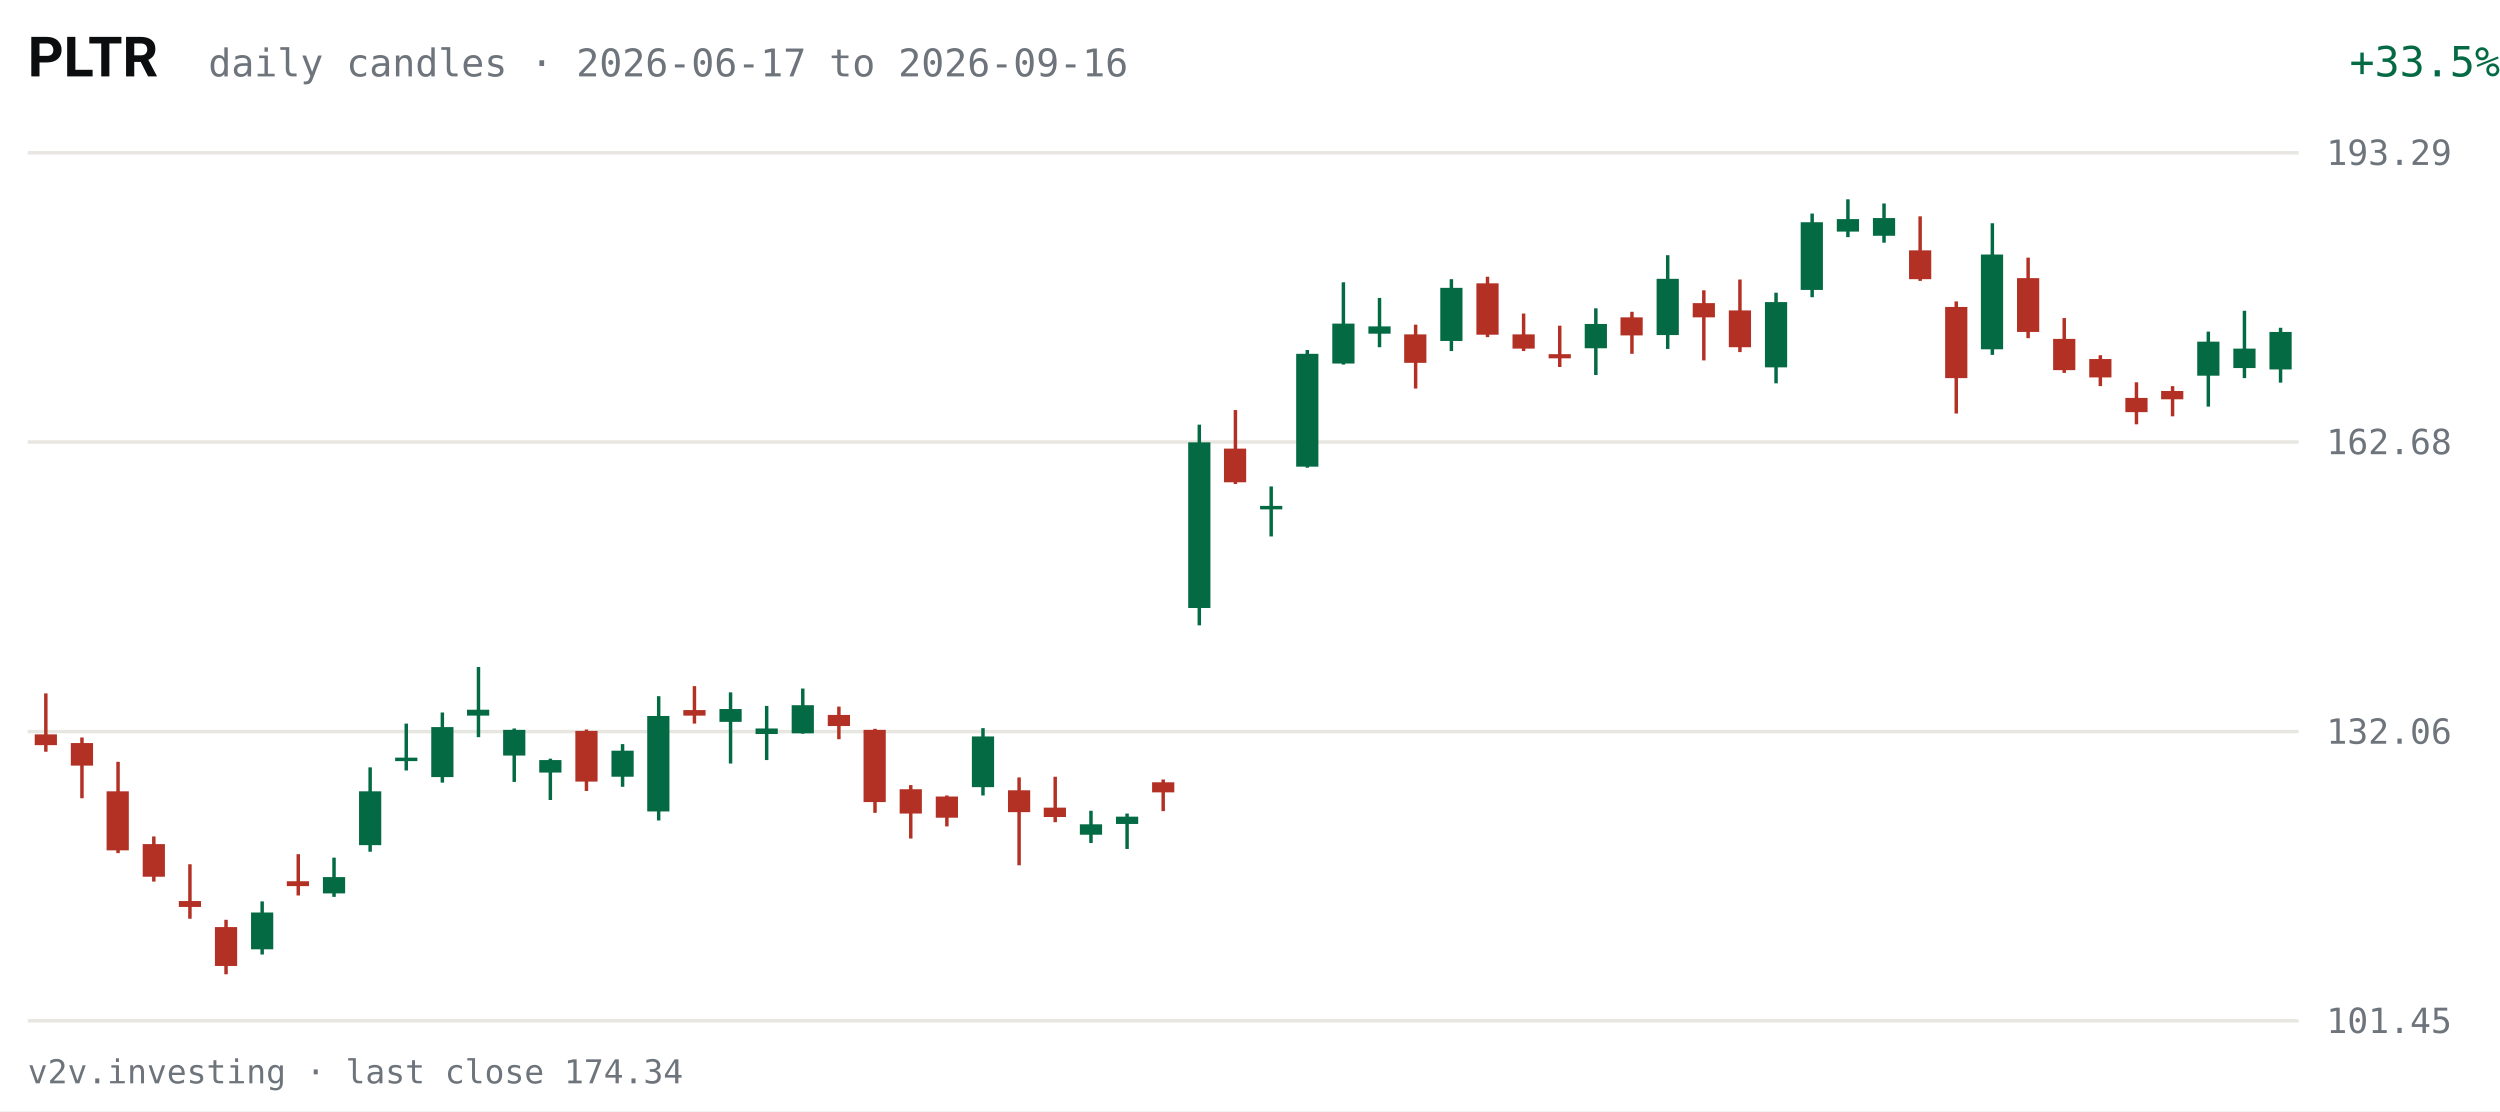
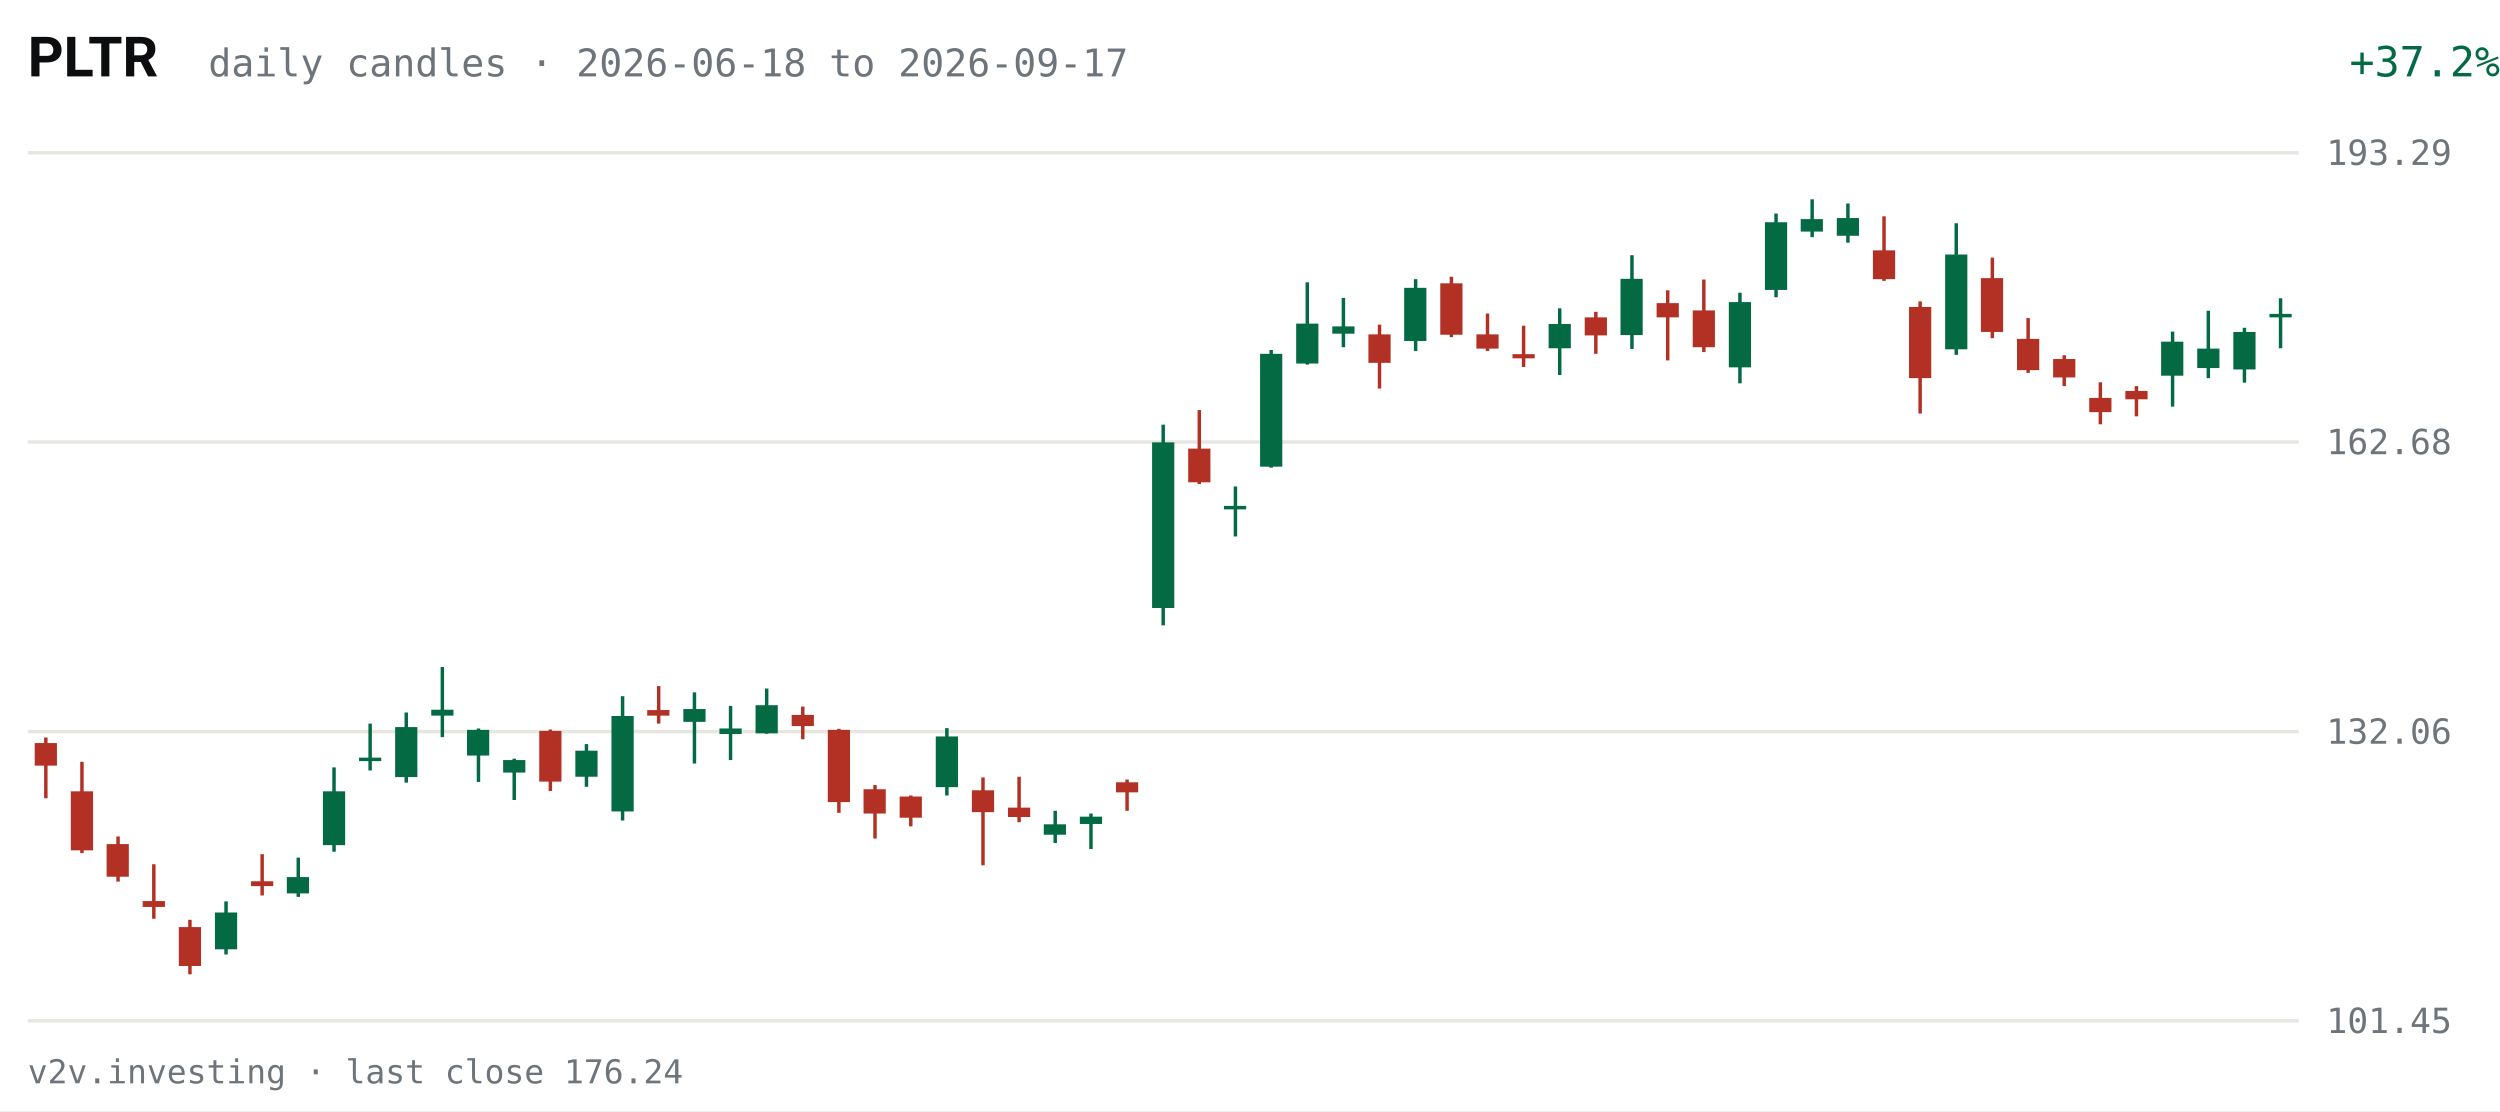
<svg xmlns="http://www.w3.org/2000/svg" viewBox="0 0 720 320" width="720" height="320" role="img" aria-label="PLTR daily candles, last 63 sessions">
  <rect width="720" height="320" fill="#FFFFFF" />
  <text x="8" y="22" fill="#0C0D0E" font-size="16" font-weight="600" font-family="system-ui,-apple-system,Segoe UI,Roboto,sans-serif">PLTR</text>
-   <text x="60" y="22" fill="#6E747B" font-size="11" font-family="ui-monospace,SFMono-Regular,Menlo,Consolas,monospace">daily candles · 2026-06-17 to 2026-09-16</text>
-   <text x="670" y="22" fill="#046A44" font-size="12" text-anchor="end" font-family="ui-monospace,SFMono-Regular,Menlo,Consolas,monospace" transform="translate(50,0)">+33.5%</text>
+   <text x="60" y="22" fill="#6E747B" font-size="11" font-family="ui-monospace,SFMono-Regular,Menlo,Consolas,monospace">daily candles · 2026-06-18 to 2026-09-17</text>
+   <text x="670" y="22" fill="#046A44" font-size="12" text-anchor="end" font-family="ui-monospace,SFMono-Regular,Menlo,Consolas,monospace" transform="translate(50,0)">+37.2%</text>
  <g font-family="ui-monospace,SFMono-Regular,Menlo,Consolas,monospace">
    <line x1="8" y1="294.0" x2="662" y2="294.0" stroke="#E7E6E1" stroke-width="1" />
    <text x="670" y="297.5" fill="#6E747B" font-size="10">101.45</text>
    <line x1="8" y1="210.7" x2="662" y2="210.7" stroke="#E7E6E1" stroke-width="1" />
    <text x="670" y="214.2" fill="#6E747B" font-size="10">132.06</text>
    <line x1="8" y1="127.3" x2="662" y2="127.3" stroke="#E7E6E1" stroke-width="1" />
    <text x="670" y="130.8" fill="#6E747B" font-size="10">162.68</text>
    <line x1="8" y1="44.0" x2="662" y2="44.0" stroke="#E7E6E1" stroke-width="1" />
    <text x="670" y="47.5" fill="#6E747B" font-size="10">193.29</text>
-     <line x1="13.2" y1="199.7" x2="13.2" y2="216.5" stroke="#B33124" stroke-width="1" />
-     <rect x="10.0" y="211.5" width="6.4" height="3.1" fill="#B33124" />
-     <line x1="23.6" y1="212.4" x2="23.6" y2="229.9" stroke="#B33124" stroke-width="1" />
-     <rect x="20.4" y="214.0" width="6.4" height="6.5" fill="#B33124" />
-     <line x1="34.0" y1="219.4" x2="34.0" y2="245.7" stroke="#B33124" stroke-width="1" />
-     <rect x="30.7" y="227.9" width="6.4" height="17.0" fill="#B33124" />
-     <line x1="44.3" y1="240.9" x2="44.3" y2="253.9" stroke="#B33124" stroke-width="1" />
-     <rect x="41.1" y="243.1" width="6.4" height="9.4" fill="#B33124" />
-     <line x1="54.7" y1="248.9" x2="54.7" y2="264.6" stroke="#B33124" stroke-width="1" />
-     <rect x="51.5" y="259.5" width="6.4" height="1.7" fill="#B33124" />
-     <line x1="65.1" y1="264.9" x2="65.1" y2="280.6" stroke="#B33124" stroke-width="1" />
-     <rect x="61.9" y="267.0" width="6.4" height="11.2" fill="#B33124" />
-     <line x1="75.5" y1="259.6" x2="75.5" y2="274.9" stroke="#046A44" stroke-width="1" />
-     <rect x="72.3" y="262.8" width="6.4" height="10.6" fill="#046A44" />
-     <line x1="85.9" y1="246.0" x2="85.9" y2="257.9" stroke="#B33124" stroke-width="1" />
-     <rect x="82.6" y="253.8" width="6.4" height="1.4" fill="#B33124" />
-     <line x1="96.2" y1="247.0" x2="96.2" y2="258.3" stroke="#046A44" stroke-width="1" />
-     <rect x="93.0" y="252.6" width="6.4" height="4.7" fill="#046A44" />
-     <line x1="106.6" y1="221.0" x2="106.6" y2="245.3" stroke="#046A44" stroke-width="1" />
-     <rect x="103.4" y="227.9" width="6.4" height="15.5" fill="#046A44" />
-     <line x1="117.0" y1="208.4" x2="117.0" y2="221.9" stroke="#046A44" stroke-width="1" />
-     <rect x="113.8" y="218.2" width="6.4" height="1.0" fill="#046A44" />
-     <line x1="127.4" y1="205.2" x2="127.4" y2="225.4" stroke="#046A44" stroke-width="1" />
-     <rect x="124.2" y="209.4" width="6.4" height="14.4" fill="#046A44" />
-     <line x1="137.8" y1="192.1" x2="137.8" y2="212.3" stroke="#046A44" stroke-width="1" />
-     <rect x="134.5" y="204.4" width="6.4" height="1.7" fill="#046A44" />
-     <line x1="148.1" y1="209.8" x2="148.1" y2="225.2" stroke="#046A44" stroke-width="1" />
-     <rect x="144.9" y="210.2" width="6.4" height="7.4" fill="#046A44" />
-     <line x1="158.5" y1="218.5" x2="158.5" y2="230.4" stroke="#046A44" stroke-width="1" />
-     <rect x="155.3" y="218.9" width="6.4" height="3.6" fill="#046A44" />
-     <line x1="168.9" y1="210.1" x2="168.9" y2="227.8" stroke="#B33124" stroke-width="1" />
-     <rect x="165.7" y="210.5" width="6.4" height="14.6" fill="#B33124" />
-     <line x1="179.3" y1="214.3" x2="179.3" y2="226.6" stroke="#046A44" stroke-width="1" />
-     <rect x="176.1" y="216.2" width="6.4" height="7.5" fill="#046A44" />
-     <line x1="189.7" y1="200.5" x2="189.7" y2="236.3" stroke="#046A44" stroke-width="1" />
-     <rect x="186.4" y="206.2" width="6.4" height="27.5" fill="#046A44" />
-     <line x1="200.0" y1="197.6" x2="200.0" y2="208.4" stroke="#B33124" stroke-width="1" />
-     <rect x="196.8" y="204.5" width="6.4" height="1.6" fill="#B33124" />
-     <line x1="210.4" y1="199.4" x2="210.4" y2="219.9" stroke="#046A44" stroke-width="1" />
-     <rect x="207.2" y="204.2" width="6.4" height="3.7" fill="#046A44" />
-     <line x1="220.8" y1="203.3" x2="220.8" y2="218.9" stroke="#046A44" stroke-width="1" />
-     <rect x="217.6" y="209.8" width="6.4" height="1.6" fill="#046A44" />
-     <line x1="231.2" y1="198.3" x2="231.2" y2="211.3" stroke="#046A44" stroke-width="1" />
-     <rect x="228.0" y="203.1" width="6.4" height="8.1" fill="#046A44" />
-     <line x1="241.6" y1="203.5" x2="241.6" y2="212.9" stroke="#B33124" stroke-width="1" />
-     <rect x="238.4" y="205.9" width="6.4" height="3.2" fill="#B33124" />
-     <line x1="252.0" y1="209.9" x2="252.0" y2="234.1" stroke="#B33124" stroke-width="1" />
-     <rect x="248.7" y="210.2" width="6.4" height="20.8" fill="#B33124" />
-     <line x1="262.3" y1="226.1" x2="262.3" y2="241.5" stroke="#B33124" stroke-width="1" />
-     <rect x="259.1" y="227.3" width="6.4" height="7.0" fill="#B33124" />
-     <line x1="272.7" y1="229.1" x2="272.7" y2="238.0" stroke="#B33124" stroke-width="1" />
-     <rect x="269.5" y="229.4" width="6.4" height="6.1" fill="#B33124" />
-     <line x1="283.1" y1="209.7" x2="283.1" y2="229.1" stroke="#046A44" stroke-width="1" />
-     <rect x="279.9" y="212.1" width="6.4" height="14.6" fill="#046A44" />
-     <line x1="293.5" y1="223.9" x2="293.5" y2="249.2" stroke="#B33124" stroke-width="1" />
-     <rect x="290.3" y="227.6" width="6.4" height="6.3" fill="#B33124" />
-     <line x1="303.9" y1="223.7" x2="303.9" y2="236.8" stroke="#B33124" stroke-width="1" />
-     <rect x="300.6" y="232.6" width="6.4" height="2.7" fill="#B33124" />
-     <line x1="314.2" y1="233.5" x2="314.2" y2="242.8" stroke="#046A44" stroke-width="1" />
-     <rect x="311.0" y="237.4" width="6.4" height="3.0" fill="#046A44" />
-     <line x1="324.6" y1="234.3" x2="324.6" y2="244.5" stroke="#046A44" stroke-width="1" />
-     <rect x="321.4" y="235.2" width="6.4" height="2.1" fill="#046A44" />
-     <line x1="335.0" y1="224.5" x2="335.0" y2="233.6" stroke="#B33124" stroke-width="1" />
-     <rect x="331.8" y="225.3" width="6.4" height="2.9" fill="#B33124" />
-     <line x1="345.4" y1="122.3" x2="345.4" y2="180.1" stroke="#046A44" stroke-width="1" />
-     <rect x="342.2" y="127.4" width="6.4" height="47.7" fill="#046A44" />
-     <line x1="355.8" y1="118.1" x2="355.8" y2="139.4" stroke="#B33124" stroke-width="1" />
-     <rect x="352.5" y="129.2" width="6.4" height="9.7" fill="#B33124" />
-     <line x1="366.1" y1="140.1" x2="366.1" y2="154.5" stroke="#046A44" stroke-width="1" />
-     <rect x="362.9" y="145.7" width="6.4" height="1.0" fill="#046A44" />
-     <line x1="376.5" y1="100.8" x2="376.5" y2="134.7" stroke="#046A44" stroke-width="1" />
-     <rect x="373.3" y="101.9" width="6.4" height="32.5" fill="#046A44" />
-     <line x1="386.9" y1="81.3" x2="386.9" y2="105.0" stroke="#046A44" stroke-width="1" />
-     <rect x="383.7" y="93.2" width="6.4" height="11.5" fill="#046A44" />
-     <line x1="397.3" y1="85.8" x2="397.3" y2="100.0" stroke="#046A44" stroke-width="1" />
-     <rect x="394.1" y="94.0" width="6.4" height="2.1" fill="#046A44" />
-     <line x1="407.7" y1="93.5" x2="407.7" y2="111.9" stroke="#B33124" stroke-width="1" />
-     <rect x="404.4" y="96.3" width="6.4" height="8.2" fill="#B33124" />
-     <line x1="418.0" y1="80.4" x2="418.0" y2="101.1" stroke="#046A44" stroke-width="1" />
-     <rect x="414.8" y="82.9" width="6.4" height="15.3" fill="#046A44" />
-     <line x1="428.4" y1="79.7" x2="428.4" y2="97.1" stroke="#B33124" stroke-width="1" />
-     <rect x="425.2" y="81.6" width="6.4" height="14.8" fill="#B33124" />
-     <line x1="438.8" y1="90.3" x2="438.8" y2="101.1" stroke="#B33124" stroke-width="1" />
-     <rect x="435.6" y="96.3" width="6.4" height="4.1" fill="#B33124" />
-     <line x1="449.2" y1="93.8" x2="449.2" y2="105.7" stroke="#B33124" stroke-width="1" />
-     <rect x="446.0" y="102.0" width="6.4" height="1.2" fill="#B33124" />
-     <line x1="459.6" y1="88.8" x2="459.6" y2="108.0" stroke="#046A44" stroke-width="1" />
-     <rect x="456.4" y="93.3" width="6.4" height="7.0" fill="#046A44" />
-     <line x1="470.0" y1="89.8" x2="470.0" y2="101.9" stroke="#B33124" stroke-width="1" />
-     <rect x="466.7" y="91.4" width="6.4" height="5.2" fill="#B33124" />
-     <line x1="480.3" y1="73.5" x2="480.3" y2="100.5" stroke="#046A44" stroke-width="1" />
-     <rect x="477.1" y="80.3" width="6.4" height="16.2" fill="#046A44" />
-     <line x1="490.7" y1="83.6" x2="490.7" y2="103.8" stroke="#B33124" stroke-width="1" />
-     <rect x="487.5" y="87.3" width="6.4" height="4.1" fill="#B33124" />
-     <line x1="501.1" y1="80.5" x2="501.1" y2="101.4" stroke="#B33124" stroke-width="1" />
-     <rect x="497.9" y="89.4" width="6.4" height="10.6" fill="#B33124" />
-     <line x1="511.5" y1="84.3" x2="511.5" y2="110.4" stroke="#046A44" stroke-width="1" />
-     <rect x="508.3" y="87.0" width="6.4" height="18.8" fill="#046A44" />
-     <line x1="521.9" y1="61.5" x2="521.9" y2="85.6" stroke="#046A44" stroke-width="1" />
-     <rect x="518.6" y="64.0" width="6.4" height="19.5" fill="#046A44" />
-     <line x1="532.2" y1="57.4" x2="532.2" y2="68.3" stroke="#046A44" stroke-width="1" />
-     <rect x="529.0" y="63.1" width="6.4" height="3.6" fill="#046A44" />
-     <line x1="542.6" y1="58.6" x2="542.6" y2="69.9" stroke="#046A44" stroke-width="1" />
-     <rect x="539.4" y="62.8" width="6.4" height="5.1" fill="#046A44" />
-     <line x1="553.0" y1="62.3" x2="553.0" y2="80.9" stroke="#B33124" stroke-width="1" />
-     <rect x="549.8" y="72.1" width="6.4" height="8.3" fill="#B33124" />
-     <line x1="563.4" y1="86.8" x2="563.4" y2="119.1" stroke="#B33124" stroke-width="1" />
-     <rect x="560.2" y="88.4" width="6.4" height="20.5" fill="#B33124" />
-     <line x1="573.8" y1="64.3" x2="573.8" y2="102.2" stroke="#046A44" stroke-width="1" />
-     <rect x="570.5" y="73.3" width="6.4" height="27.3" fill="#046A44" />
-     <line x1="584.1" y1="74.2" x2="584.1" y2="97.4" stroke="#B33124" stroke-width="1" />
-     <rect x="580.9" y="80.1" width="6.4" height="15.5" fill="#B33124" />
-     <line x1="594.5" y1="91.6" x2="594.5" y2="107.4" stroke="#B33124" stroke-width="1" />
-     <rect x="591.3" y="97.6" width="6.4" height="9.0" fill="#B33124" />
-     <line x1="604.9" y1="102.3" x2="604.9" y2="111.2" stroke="#B33124" stroke-width="1" />
-     <rect x="601.7" y="103.4" width="6.4" height="5.3" fill="#B33124" />
-     <line x1="615.3" y1="110.1" x2="615.3" y2="122.2" stroke="#B33124" stroke-width="1" />
-     <rect x="612.1" y="114.6" width="6.4" height="4.1" fill="#B33124" />
-     <line x1="625.7" y1="111.2" x2="625.7" y2="119.9" stroke="#B33124" stroke-width="1" />
-     <rect x="622.4" y="112.6" width="6.4" height="2.4" fill="#B33124" />
-     <line x1="636.0" y1="95.5" x2="636.0" y2="117.1" stroke="#046A44" stroke-width="1" />
-     <rect x="632.8" y="98.4" width="6.4" height="9.8" fill="#046A44" />
-     <line x1="646.4" y1="89.5" x2="646.4" y2="108.9" stroke="#046A44" stroke-width="1" />
-     <rect x="643.2" y="100.4" width="6.4" height="5.6" fill="#046A44" />
-     <line x1="656.8" y1="94.4" x2="656.8" y2="110.2" stroke="#046A44" stroke-width="1" />
-     <rect x="653.6" y="95.6" width="6.4" height="10.8" fill="#046A44" />
+     <line x1="13.2" y1="212.4" x2="13.2" y2="229.9" stroke="#B33124" stroke-width="1" />
+     <rect x="10.0" y="214.0" width="6.4" height="6.5" fill="#B33124" />
+     <line x1="23.6" y1="219.4" x2="23.6" y2="245.7" stroke="#B33124" stroke-width="1" />
+     <rect x="20.4" y="227.9" width="6.4" height="17.0" fill="#B33124" />
+     <line x1="34.0" y1="240.9" x2="34.0" y2="253.9" stroke="#B33124" stroke-width="1" />
+     <rect x="30.7" y="243.1" width="6.4" height="9.4" fill="#B33124" />
+     <line x1="44.3" y1="248.9" x2="44.3" y2="264.6" stroke="#B33124" stroke-width="1" />
+     <rect x="41.1" y="259.5" width="6.4" height="1.7" fill="#B33124" />
+     <line x1="54.7" y1="264.9" x2="54.7" y2="280.6" stroke="#B33124" stroke-width="1" />
+     <rect x="51.5" y="267.0" width="6.4" height="11.2" fill="#B33124" />
+     <line x1="65.1" y1="259.6" x2="65.1" y2="274.9" stroke="#046A44" stroke-width="1" />
+     <rect x="61.9" y="262.8" width="6.4" height="10.6" fill="#046A44" />
+     <line x1="75.5" y1="246.0" x2="75.5" y2="257.9" stroke="#B33124" stroke-width="1" />
+     <rect x="72.3" y="253.8" width="6.4" height="1.4" fill="#B33124" />
+     <line x1="85.9" y1="247.0" x2="85.9" y2="258.3" stroke="#046A44" stroke-width="1" />
+     <rect x="82.6" y="252.6" width="6.4" height="4.7" fill="#046A44" />
+     <line x1="96.2" y1="221.0" x2="96.2" y2="245.3" stroke="#046A44" stroke-width="1" />
+     <rect x="93.0" y="227.9" width="6.4" height="15.5" fill="#046A44" />
+     <line x1="106.6" y1="208.4" x2="106.6" y2="221.9" stroke="#046A44" stroke-width="1" />
+     <rect x="103.4" y="218.2" width="6.4" height="1.0" fill="#046A44" />
+     <line x1="117.0" y1="205.2" x2="117.0" y2="225.4" stroke="#046A44" stroke-width="1" />
+     <rect x="113.8" y="209.4" width="6.4" height="14.4" fill="#046A44" />
+     <line x1="127.4" y1="192.1" x2="127.4" y2="212.3" stroke="#046A44" stroke-width="1" />
+     <rect x="124.2" y="204.4" width="6.4" height="1.7" fill="#046A44" />
+     <line x1="137.8" y1="209.8" x2="137.8" y2="225.2" stroke="#046A44" stroke-width="1" />
+     <rect x="134.5" y="210.2" width="6.4" height="7.4" fill="#046A44" />
+     <line x1="148.1" y1="218.5" x2="148.1" y2="230.4" stroke="#046A44" stroke-width="1" />
+     <rect x="144.9" y="218.9" width="6.4" height="3.6" fill="#046A44" />
+     <line x1="158.5" y1="210.1" x2="158.5" y2="227.8" stroke="#B33124" stroke-width="1" />
+     <rect x="155.3" y="210.5" width="6.4" height="14.6" fill="#B33124" />
+     <line x1="168.9" y1="214.3" x2="168.9" y2="226.6" stroke="#046A44" stroke-width="1" />
+     <rect x="165.7" y="216.2" width="6.4" height="7.5" fill="#046A44" />
+     <line x1="179.3" y1="200.5" x2="179.3" y2="236.3" stroke="#046A44" stroke-width="1" />
+     <rect x="176.1" y="206.2" width="6.4" height="27.5" fill="#046A44" />
+     <line x1="189.7" y1="197.6" x2="189.7" y2="208.4" stroke="#B33124" stroke-width="1" />
+     <rect x="186.4" y="204.5" width="6.4" height="1.6" fill="#B33124" />
+     <line x1="200.0" y1="199.4" x2="200.0" y2="219.9" stroke="#046A44" stroke-width="1" />
+     <rect x="196.8" y="204.2" width="6.4" height="3.7" fill="#046A44" />
+     <line x1="210.4" y1="203.3" x2="210.4" y2="218.9" stroke="#046A44" stroke-width="1" />
+     <rect x="207.2" y="209.8" width="6.4" height="1.6" fill="#046A44" />
+     <line x1="220.8" y1="198.3" x2="220.8" y2="211.3" stroke="#046A44" stroke-width="1" />
+     <rect x="217.6" y="203.1" width="6.4" height="8.1" fill="#046A44" />
+     <line x1="231.2" y1="203.5" x2="231.2" y2="212.9" stroke="#B33124" stroke-width="1" />
+     <rect x="228.0" y="205.9" width="6.4" height="3.2" fill="#B33124" />
+     <line x1="241.6" y1="209.9" x2="241.6" y2="234.1" stroke="#B33124" stroke-width="1" />
+     <rect x="238.4" y="210.2" width="6.4" height="20.8" fill="#B33124" />
+     <line x1="252.0" y1="226.1" x2="252.0" y2="241.5" stroke="#B33124" stroke-width="1" />
+     <rect x="248.7" y="227.3" width="6.4" height="7.0" fill="#B33124" />
+     <line x1="262.3" y1="229.1" x2="262.3" y2="238.0" stroke="#B33124" stroke-width="1" />
+     <rect x="259.1" y="229.4" width="6.4" height="6.1" fill="#B33124" />
+     <line x1="272.7" y1="209.7" x2="272.7" y2="229.1" stroke="#046A44" stroke-width="1" />
+     <rect x="269.5" y="212.1" width="6.4" height="14.6" fill="#046A44" />
+     <line x1="283.1" y1="223.9" x2="283.1" y2="249.2" stroke="#B33124" stroke-width="1" />
+     <rect x="279.9" y="227.6" width="6.4" height="6.3" fill="#B33124" />
+     <line x1="293.5" y1="223.7" x2="293.5" y2="236.8" stroke="#B33124" stroke-width="1" />
+     <rect x="290.3" y="232.6" width="6.4" height="2.7" fill="#B33124" />
+     <line x1="303.9" y1="233.5" x2="303.9" y2="242.8" stroke="#046A44" stroke-width="1" />
+     <rect x="300.6" y="237.4" width="6.4" height="3.0" fill="#046A44" />
+     <line x1="314.2" y1="234.3" x2="314.2" y2="244.5" stroke="#046A44" stroke-width="1" />
+     <rect x="311.0" y="235.2" width="6.4" height="2.1" fill="#046A44" />
+     <line x1="324.6" y1="224.5" x2="324.6" y2="233.5" stroke="#B33124" stroke-width="1" />
+     <rect x="321.4" y="225.3" width="6.4" height="2.9" fill="#B33124" />
+     <line x1="335.0" y1="122.3" x2="335.0" y2="180.1" stroke="#046A44" stroke-width="1" />
+     <rect x="331.8" y="127.4" width="6.4" height="47.7" fill="#046A44" />
+     <line x1="345.4" y1="118.1" x2="345.4" y2="139.4" stroke="#B33124" stroke-width="1" />
+     <rect x="342.2" y="129.2" width="6.4" height="9.7" fill="#B33124" />
+     <line x1="355.8" y1="140.1" x2="355.8" y2="154.5" stroke="#046A44" stroke-width="1" />
+     <rect x="352.5" y="145.7" width="6.4" height="1.0" fill="#046A44" />
+     <line x1="366.1" y1="100.8" x2="366.1" y2="134.7" stroke="#046A44" stroke-width="1" />
+     <rect x="362.9" y="101.9" width="6.4" height="32.5" fill="#046A44" />
+     <line x1="376.5" y1="81.3" x2="376.5" y2="105.0" stroke="#046A44" stroke-width="1" />
+     <rect x="373.3" y="93.2" width="6.4" height="11.5" fill="#046A44" />
+     <line x1="386.9" y1="85.8" x2="386.9" y2="100.0" stroke="#046A44" stroke-width="1" />
+     <rect x="383.7" y="94.0" width="6.4" height="2.1" fill="#046A44" />
+     <line x1="397.3" y1="93.5" x2="397.3" y2="111.9" stroke="#B33124" stroke-width="1" />
+     <rect x="394.1" y="96.3" width="6.4" height="8.2" fill="#B33124" />
+     <line x1="407.7" y1="80.4" x2="407.7" y2="101.1" stroke="#046A44" stroke-width="1" />
+     <rect x="404.4" y="82.9" width="6.4" height="15.3" fill="#046A44" />
+     <line x1="418.0" y1="79.7" x2="418.0" y2="97.1" stroke="#B33124" stroke-width="1" />
+     <rect x="414.8" y="81.6" width="6.4" height="14.8" fill="#B33124" />
+     <line x1="428.4" y1="90.3" x2="428.4" y2="101.1" stroke="#B33124" stroke-width="1" />
+     <rect x="425.2" y="96.3" width="6.4" height="4.1" fill="#B33124" />
+     <line x1="438.8" y1="93.8" x2="438.8" y2="105.7" stroke="#B33124" stroke-width="1" />
+     <rect x="435.6" y="102.0" width="6.4" height="1.2" fill="#B33124" />
+     <line x1="449.2" y1="88.8" x2="449.2" y2="108.0" stroke="#046A44" stroke-width="1" />
+     <rect x="446.0" y="93.3" width="6.4" height="7.0" fill="#046A44" />
+     <line x1="459.6" y1="89.8" x2="459.6" y2="101.9" stroke="#B33124" stroke-width="1" />
+     <rect x="456.4" y="91.4" width="6.4" height="5.2" fill="#B33124" />
+     <line x1="470.0" y1="73.5" x2="470.0" y2="100.5" stroke="#046A44" stroke-width="1" />
+     <rect x="466.7" y="80.3" width="6.4" height="16.2" fill="#046A44" />
+     <line x1="480.3" y1="83.6" x2="480.3" y2="103.8" stroke="#B33124" stroke-width="1" />
+     <rect x="477.1" y="87.3" width="6.4" height="4.1" fill="#B33124" />
+     <line x1="490.7" y1="80.5" x2="490.7" y2="101.4" stroke="#B33124" stroke-width="1" />
+     <rect x="487.5" y="89.4" width="6.4" height="10.6" fill="#B33124" />
+     <line x1="501.1" y1="84.3" x2="501.1" y2="110.4" stroke="#046A44" stroke-width="1" />
+     <rect x="497.9" y="87.0" width="6.4" height="18.8" fill="#046A44" />
+     <line x1="511.5" y1="61.5" x2="511.5" y2="85.6" stroke="#046A44" stroke-width="1" />
+     <rect x="508.3" y="64.0" width="6.4" height="19.5" fill="#046A44" />
+     <line x1="521.9" y1="57.4" x2="521.9" y2="68.3" stroke="#046A44" stroke-width="1" />
+     <rect x="518.6" y="63.1" width="6.4" height="3.6" fill="#046A44" />
+     <line x1="532.2" y1="58.6" x2="532.2" y2="69.9" stroke="#046A44" stroke-width="1" />
+     <rect x="529.0" y="62.8" width="6.4" height="5.1" fill="#046A44" />
+     <line x1="542.6" y1="62.3" x2="542.6" y2="80.9" stroke="#B33124" stroke-width="1" />
+     <rect x="539.4" y="72.1" width="6.4" height="8.3" fill="#B33124" />
+     <line x1="553.0" y1="86.8" x2="553.0" y2="119.1" stroke="#B33124" stroke-width="1" />
+     <rect x="549.8" y="88.4" width="6.4" height="20.5" fill="#B33124" />
+     <line x1="563.4" y1="64.3" x2="563.4" y2="102.2" stroke="#046A44" stroke-width="1" />
+     <rect x="560.2" y="73.3" width="6.4" height="27.3" fill="#046A44" />
+     <line x1="573.8" y1="74.2" x2="573.8" y2="97.4" stroke="#B33124" stroke-width="1" />
+     <rect x="570.5" y="80.1" width="6.4" height="15.5" fill="#B33124" />
+     <line x1="584.1" y1="91.6" x2="584.1" y2="107.4" stroke="#B33124" stroke-width="1" />
+     <rect x="580.9" y="97.6" width="6.4" height="9.0" fill="#B33124" />
+     <line x1="594.5" y1="102.3" x2="594.5" y2="111.2" stroke="#B33124" stroke-width="1" />
+     <rect x="591.3" y="103.4" width="6.4" height="5.3" fill="#B33124" />
+     <line x1="604.9" y1="110.1" x2="604.9" y2="122.2" stroke="#B33124" stroke-width="1" />
+     <rect x="601.7" y="114.6" width="6.4" height="4.1" fill="#B33124" />
+     <line x1="615.3" y1="111.2" x2="615.3" y2="119.9" stroke="#B33124" stroke-width="1" />
+     <rect x="612.1" y="112.6" width="6.4" height="2.4" fill="#B33124" />
+     <line x1="625.7" y1="95.5" x2="625.7" y2="117.1" stroke="#046A44" stroke-width="1" />
+     <rect x="622.4" y="98.4" width="6.4" height="9.8" fill="#046A44" />
+     <line x1="636.0" y1="89.5" x2="636.0" y2="108.9" stroke="#046A44" stroke-width="1" />
+     <rect x="632.8" y="100.4" width="6.4" height="5.6" fill="#046A44" />
+     <line x1="646.4" y1="94.4" x2="646.4" y2="110.2" stroke="#046A44" stroke-width="1" />
+     <rect x="643.2" y="95.6" width="6.4" height="10.8" fill="#046A44" />
+     <line x1="656.8" y1="85.9" x2="656.8" y2="100.3" stroke="#046A44" stroke-width="1" />
+     <rect x="653.6" y="90.4" width="6.4" height="1.0" fill="#046A44" />
  </g>
-   <text x="8" y="312" fill="#6E747B" font-size="9.5" font-family="ui-monospace,SFMono-Regular,Menlo,Consolas,monospace">v2v.investing · last close 174.34</text>
+   <text x="8" y="312" fill="#6E747B" font-size="9.5" font-family="ui-monospace,SFMono-Regular,Menlo,Consolas,monospace">v2v.investing · last close 176.24</text>
</svg>
